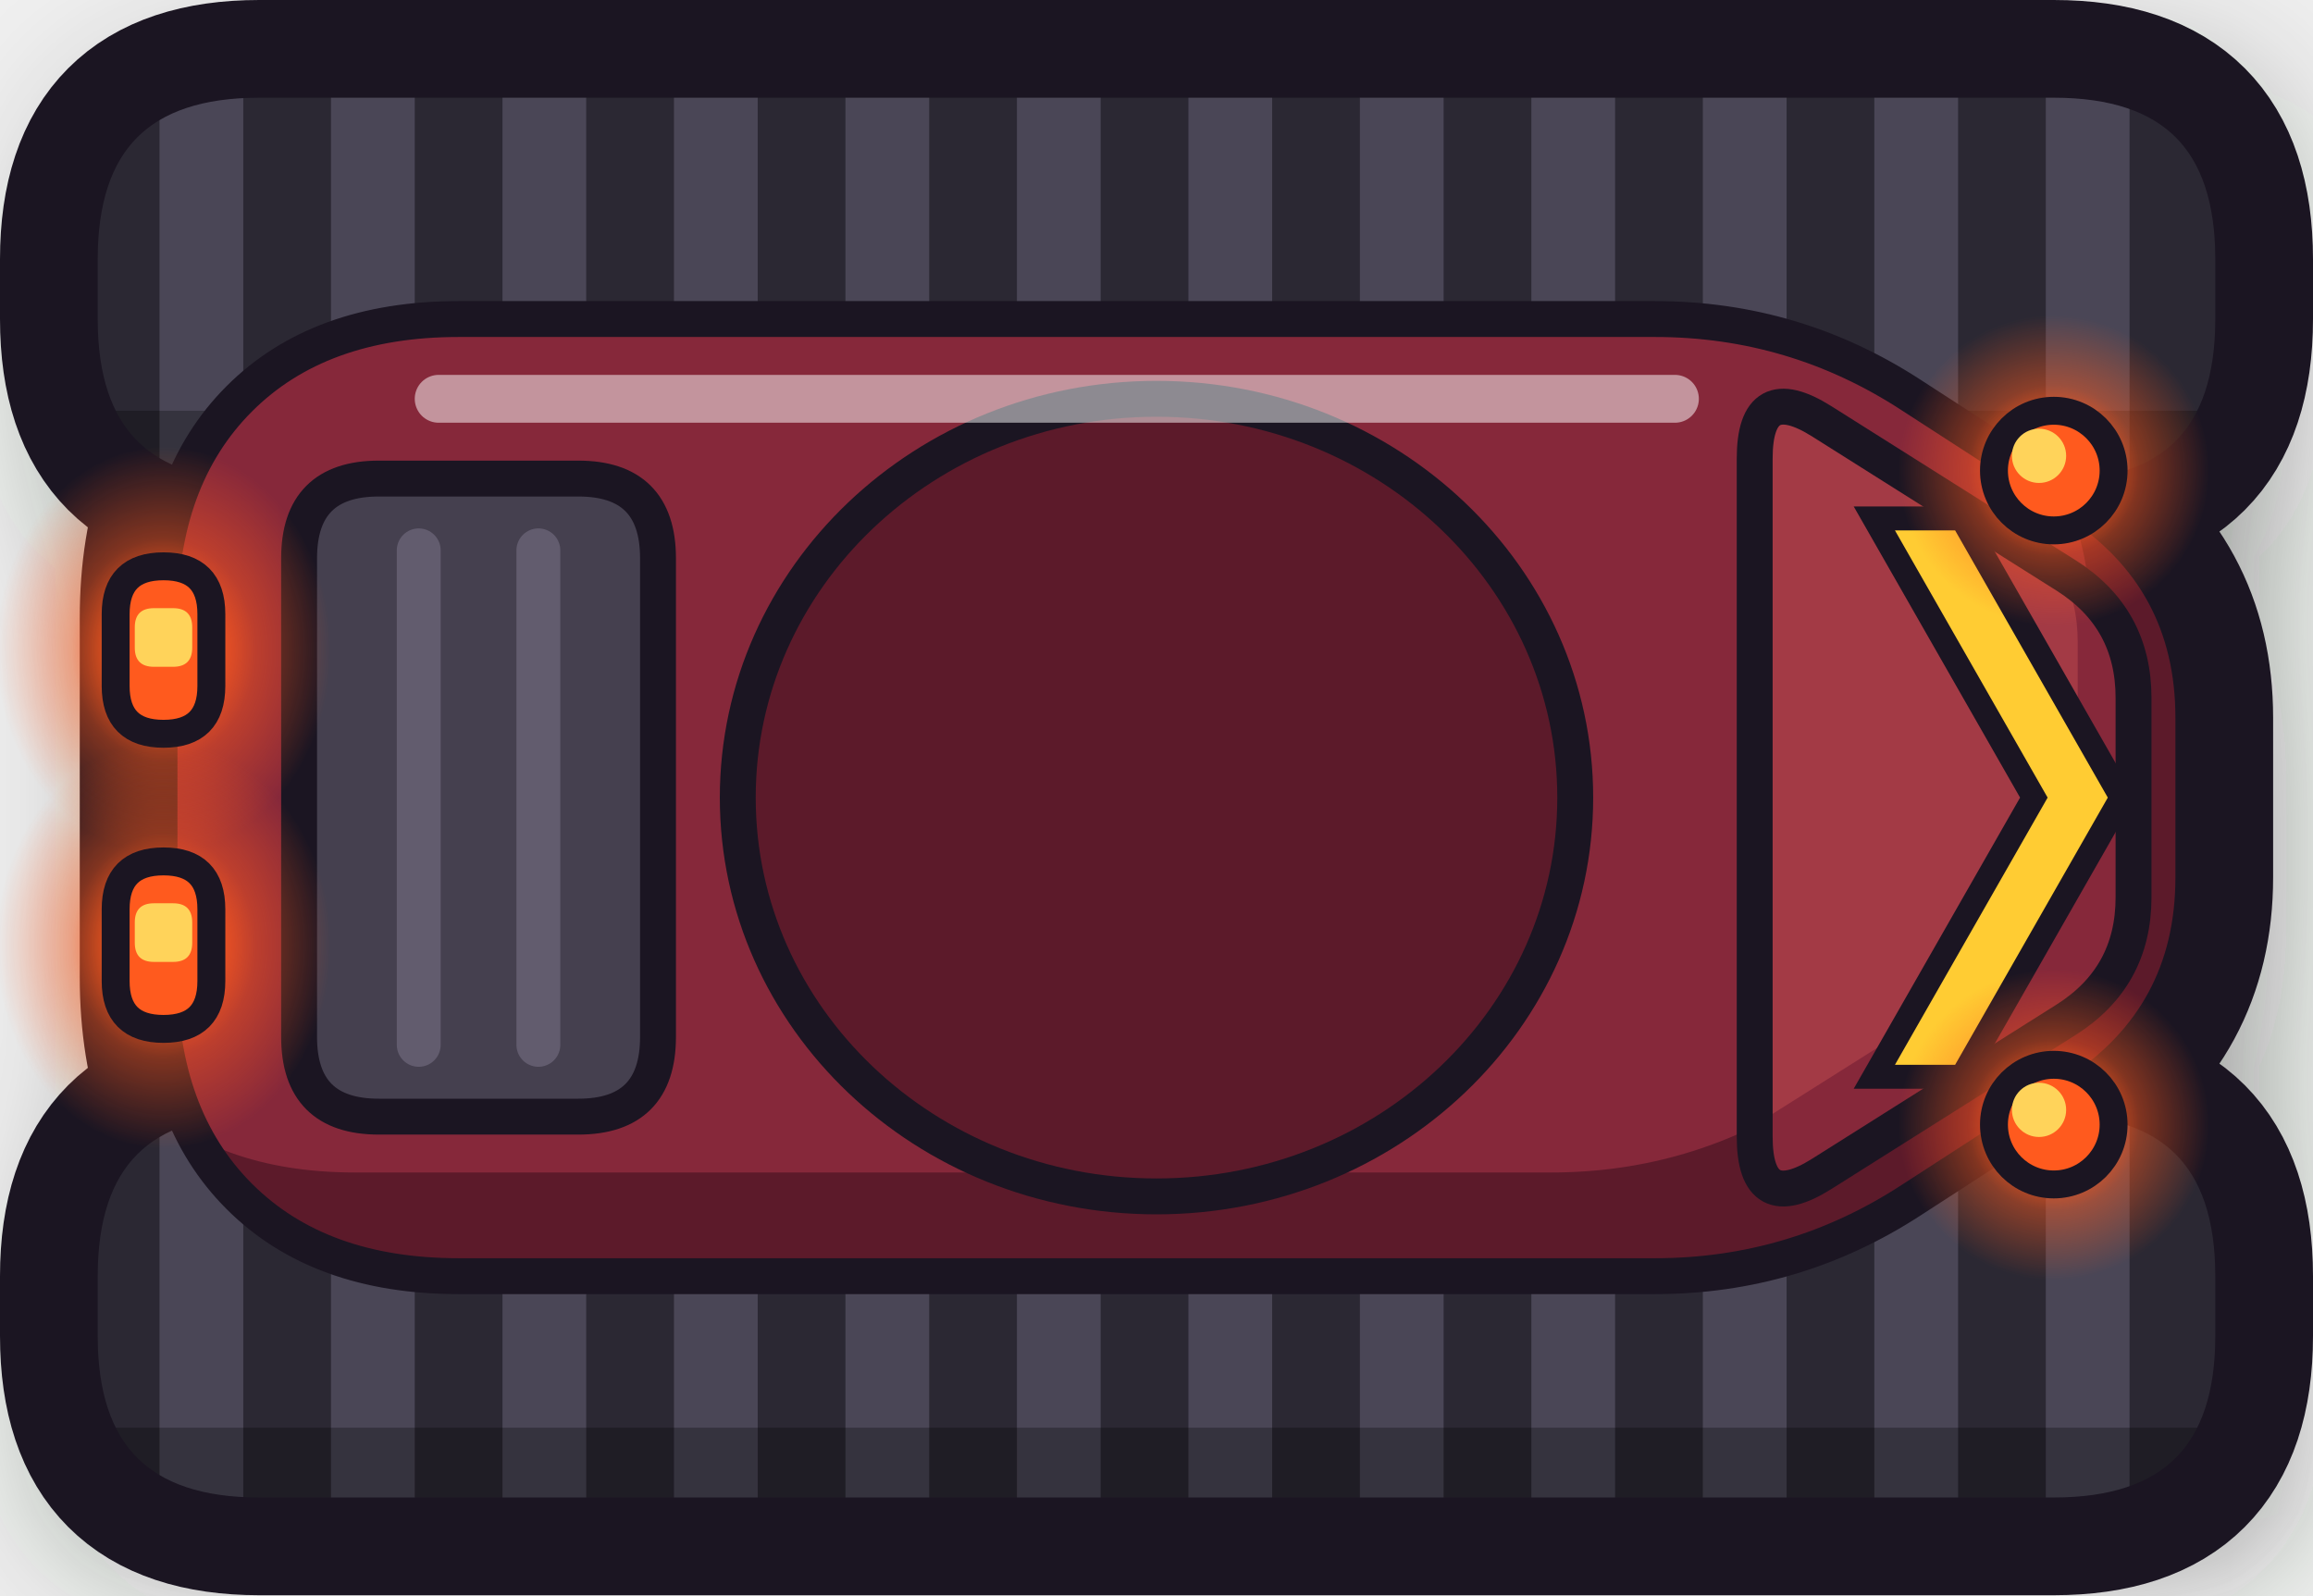
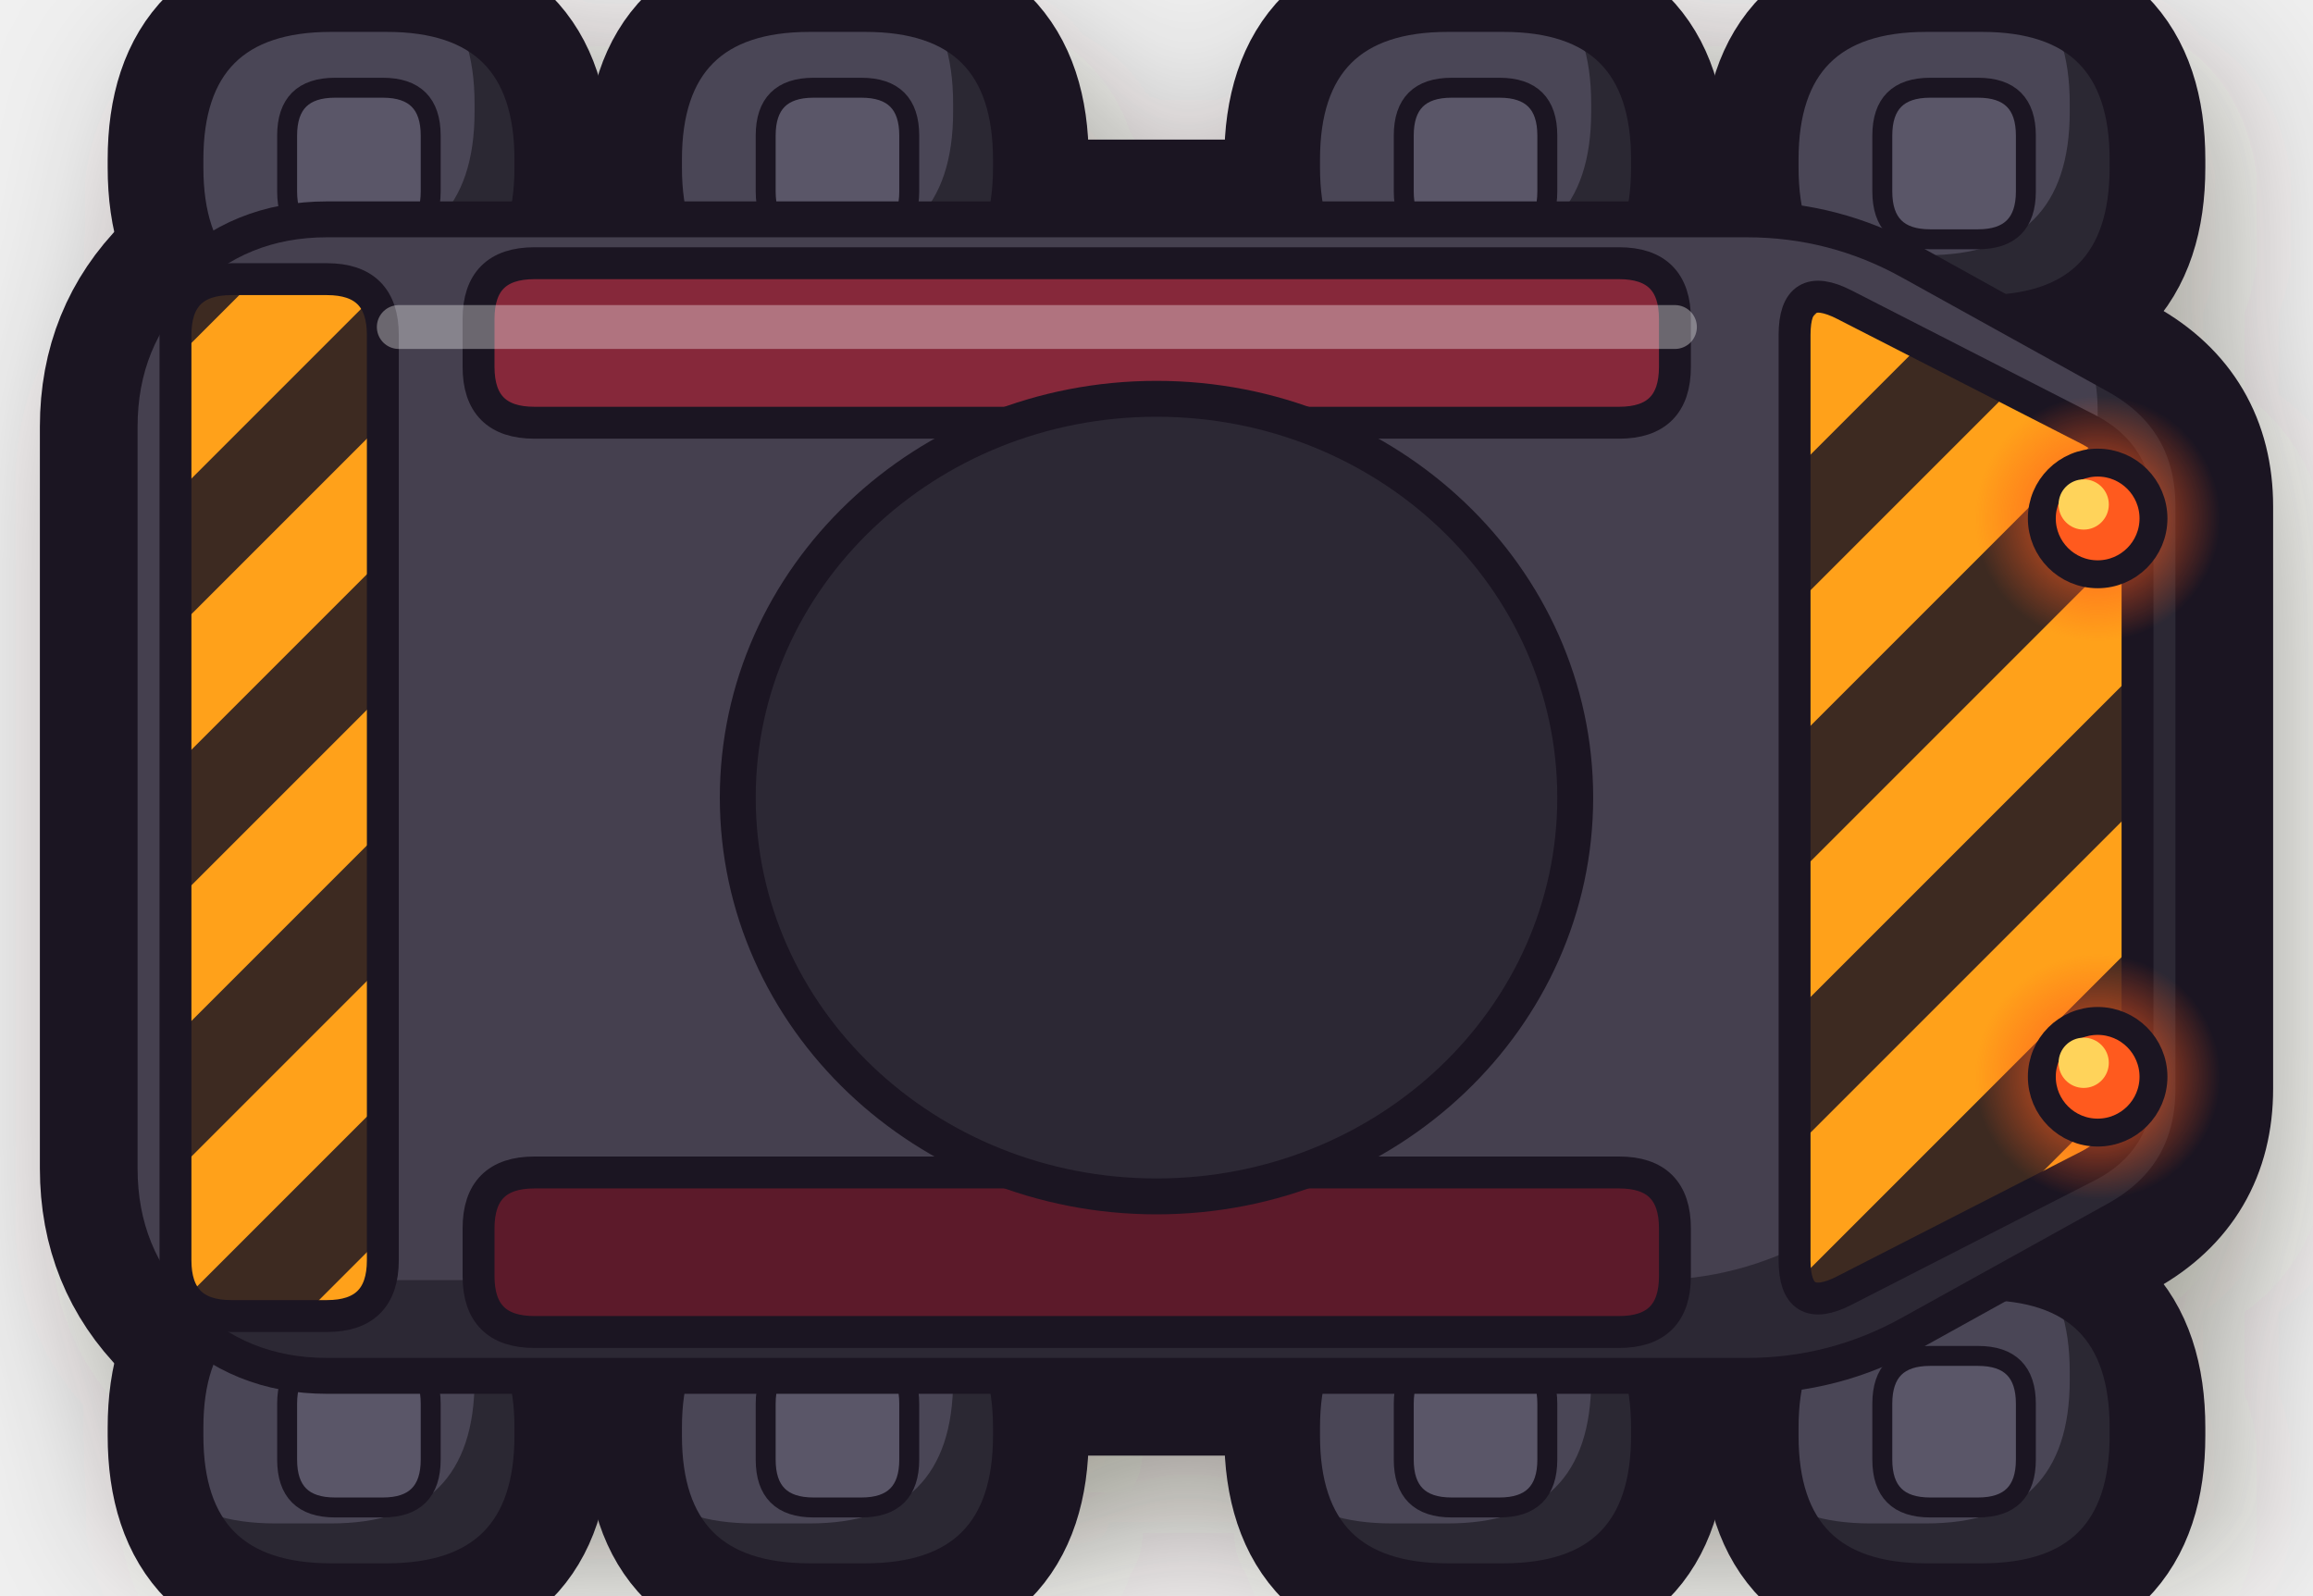
<svg xmlns="http://www.w3.org/2000/svg" width="58" height="40" viewBox="0 0 58 40">
  <defs>
    <radialGradient id="gE" cx="0.5" cy="0.5" r="0.5" fx="0.5" fy="0.5" gradientUnits="objectBoundingBox">
      <stop offset="0" stop-color="#ffd35a" stop-opacity="1" />
      <stop offset="0.28" stop-color="#ff5a1e" stop-opacity="0.95" />
      <stop offset="0.55" stop-color="#ff5a1e" stop-opacity="0.45" />
      <stop offset="1" stop-color="#ff5a1e" stop-opacity="0" />
    </radialGradient>
  </defs>
  <filter id="ah0" x="-30%" y="-30%" width="160%" height="160%">
    <feGaussianBlur stdDeviation="2.2" />
  </filter>
  <g filter="url(#ah0)" opacity="0.4" transform="translate(0.8,1.4)">
-     <path d="M6.5,2H51.5Q56,2 56,6.5V8Q56,12.5 51.5,12.5H6.5Q2,12.5 2,8V6.5Q2,2 6.5,2Z" fill="#0c1a08" stroke="#0c1a08" stroke-width="3" stroke-linejoin="round" />
-     <path d="M6.5,27.5H51.5Q56,27.5 56,32V33.5Q56,38 51.5,38H6.5Q2,38 2,33.5V32Q2,27.5 6.5,27.5Z" fill="#0c1a08" stroke="#0c1a08" stroke-width="3" stroke-linejoin="round" />
-     <path d="M6,10Q8,8 11.5,8L41.5,8Q45,8 47.93,9.91L52.07,12.59Q55,14.5 55,18L55,22Q55,25.5 52.07,27.41L47.93,30.09Q45,32 41.5,32L11.5,32Q8,32 6,30L6,30Q4,28 4,24.5L4,15.5Q4,12 6,10Z" fill="#0c1a08" stroke="#0c1a08" stroke-width="3" stroke-linejoin="round" />
+     <path d="M8.3,0.4H9.7Q13.3,0.4 13.3,4V4.2Q13.3,7.8 9.7,7.8H8.3Q4.7,7.8 4.7,4.2V4Q4.7,0.4 8.3,0.4Z" fill="#1a1206" stroke="#1a1206" stroke-width="3" stroke-linejoin="round" />
+     <path d="M8.3,32.2H9.7Q13.3,32.2 13.3,35.8V36Q13.3,39.6 9.7,39.6H8.3Q4.7,39.6 4.7,36V35.8Q4.7,32.2 8.3,32.2Z" fill="#1a1206" stroke="#1a1206" stroke-width="3" stroke-linejoin="round" />
+     <path d="M20.3,0.4H21.7Q25.3,0.4 25.3,4V4.2Q25.3,7.8 21.7,7.8H20.3Q16.7,7.8 16.7,4.2V4Q16.7,0.4 20.3,0.4Z" fill="#1a1206" stroke="#1a1206" stroke-width="3" stroke-linejoin="round" />
+     <path d="M20.3,32.2H21.7Q25.3,32.2 25.3,35.8V36Q25.3,39.6 21.7,39.6H20.3Q16.7,39.6 16.7,36V35.8Q16.7,32.2 20.3,32.2Z" fill="#1a1206" stroke="#1a1206" stroke-width="3" stroke-linejoin="round" />
+     <path d="M36.3,0.4H37.7Q41.3,0.4 41.3,4V4.2Q41.3,7.8 37.7,7.8H36.3Q32.7,7.8 32.7,4.2V4Q32.7,0.4 36.3,0.4Z" fill="#1a1206" stroke="#1a1206" stroke-width="3" stroke-linejoin="round" />
+     <path d="M36.3,32.2H37.7Q41.3,32.2 41.3,35.8V36Q41.3,39.6 37.7,39.6H36.3Q32.7,39.6 32.7,36V35.8Q32.7,32.2 36.3,32.2Z" fill="#1a1206" stroke="#1a1206" stroke-width="3" stroke-linejoin="round" />
+     <path d="M48.3,0.4H49.7Q53.3,0.4 53.3,4V4.2Q53.3,7.8 49.7,7.8H48.3Q44.7,7.8 44.7,4.2V4Q44.7,0.4 48.3,0.4Z" fill="#1a1206" stroke="#1a1206" stroke-width="3" stroke-linejoin="round" />
+     <path d="M48.3,32.2H49.7Q53.3,32.2 53.3,35.8V36Q53.3,39.6 49.7,39.6H48.3Q44.7,39.6 44.7,36V35.8Q44.7,32.2 48.3,32.2Z" fill="#1a1206" stroke="#1a1206" stroke-width="3" stroke-linejoin="round" />
+     <path d="M4.5,7Q6,5.5 8.2,5.5L43.8,5.5Q46,5.5 47.92,6.57L53.08,9.43Q55,10.5 55,12.7L55,27.3Q55,29.5 53.08,30.57L47.92,33.43Q46,34.5 43.8,34.5L8.2,34.5Q6,34.5 4.5,33L4.5,33Q3,31.5 3,29.3L3,10.7Q3,8.5 4.5,7Z" fill="#1a1206" stroke="#1a1206" stroke-width="3" stroke-linejoin="round" />
  </g>
-   <path d="M6.5,2H51.5Q56,2 56,6.5V8Q56,12.5 51.5,12.5H6.5Q2,12.5 2,8V6.5Q2,2 6.5,2Z" fill="#1b1522" stroke="#1b1522" stroke-width="4" stroke-linejoin="round" />
-   <path d="M6.5,27.5H51.5Q56,27.5 56,32V33.5Q56,38 51.5,38H6.5Q2,38 2,33.5V32Q2,27.5 6.5,27.5Z" fill="#1b1522" stroke="#1b1522" stroke-width="4" stroke-linejoin="round" />
-   <path d="M6,10Q8,8 11.5,8L41.5,8Q45,8 47.93,9.91L52.07,12.59Q55,14.5 55,18L55,22Q55,25.5 52.07,27.41L47.93,30.09Q45,32 41.5,32L11.5,32Q8,32 6,30L6,30Q4,28 4,24.5L4,15.5Q4,12 6,10Z" fill="#1b1522" stroke="#1b1522" stroke-width="4" stroke-linejoin="round" />
-   <path d="M6.5,2H51.5Q56,2 56,6.5V8Q56,12.5 51.5,12.5H6.5Q2,12.5 2,8V6.5Q2,2 6.5,2Z" fill="#2b2833" />
+   <path d="M8.3,0.4H9.7Q13.3,0.4 13.3,4V4.2Q13.3,7.8 9.7,7.8H8.3Q4.7,7.8 4.7,4.2V4Q4.7,0.4 8.3,0.4Z" fill="#1b1522" stroke="#1b1522" stroke-width="4" stroke-linejoin="round" />
+   <path d="M8.3,32.2H9.7Q13.3,32.2 13.3,35.8V36Q13.3,39.6 9.7,39.6H8.3Q4.7,39.6 4.7,36V35.8Q4.7,32.2 8.3,32.2Z" fill="#1b1522" stroke="#1b1522" stroke-width="4" stroke-linejoin="round" />
+   <path d="M20.3,0.4H21.7Q25.3,0.4 25.3,4V4.2Q25.3,7.8 21.7,7.8H20.3Q16.7,7.8 16.7,4.2V4Q16.7,0.4 20.3,0.4Z" fill="#1b1522" stroke="#1b1522" stroke-width="4" stroke-linejoin="round" />
+   <path d="M20.3,32.2H21.7Q25.3,32.2 25.3,35.8V36Q25.3,39.6 21.7,39.6H20.3Q16.7,39.6 16.7,36V35.8Q16.7,32.2 20.3,32.2Z" fill="#1b1522" stroke="#1b1522" stroke-width="4" stroke-linejoin="round" />
+   <path d="M36.3,0.4H37.7Q41.3,0.4 41.3,4V4.2Q41.3,7.8 37.7,7.8H36.3Q32.7,7.8 32.7,4.2V4Q32.7,0.4 36.3,0.4Z" fill="#1b1522" stroke="#1b1522" stroke-width="4" stroke-linejoin="round" />
+   <path d="M36.3,32.2H37.7Q41.3,32.2 41.3,35.8V36Q41.3,39.6 37.7,39.6H36.3Q32.7,39.6 32.7,36V35.8Q32.7,32.2 36.3,32.2Z" fill="#1b1522" stroke="#1b1522" stroke-width="4" stroke-linejoin="round" />
+   <path d="M48.3,0.4H49.7Q53.3,0.4 53.3,4V4.2Q53.3,7.8 49.7,7.8H48.3Q44.7,7.8 44.7,4.2V4Q44.7,0.4 48.3,0.4Z" fill="#1b1522" stroke="#1b1522" stroke-width="4" stroke-linejoin="round" />
+   <path d="M48.3,32.2H49.7Q53.3,32.2 53.3,35.8V36Q53.3,39.6 49.7,39.6H48.3Q44.7,39.6 44.7,36V35.8Q44.7,32.2 48.3,32.2Z" fill="#1b1522" stroke="#1b1522" stroke-width="4" stroke-linejoin="round" />
+   <path d="M4.5,7Q6,5.5 8.2,5.5L43.8,5.5Q46,5.5 47.92,6.57L53.08,9.43Q55,10.5 55,12.7L55,27.3Q55,29.5 53.08,30.57L47.92,33.43Q46,34.5 43.8,34.5L8.2,34.5Q6,34.5 4.5,33L4.5,33Q3,31.5 3,29.3L3,10.7Q3,8.5 4.5,7Z" fill="#1b1522" stroke="#1b1522" stroke-width="4" stroke-linejoin="round" />
  <clipPath id="ah1">
-     <path d="M6.5,2H51.5Q56,2 56,6.5V8Q56,12.5 51.5,12.5H6.5Q2,12.5 2,8V6.5Q2,2 6.5,2Z" />
+     <path d="M8.3,0.4H9.7Q13.3,0.4 13.3,4V4.2Q13.3,7.8 9.7,7.8H8.3Q4.7,7.8 4.7,4.2V4Q4.7,0.4 8.3,0.4Z" />
  </clipPath>
  <g clip-path="url(#ah1)">
-     <path d="M4.6,1H5.5Q6.1,1 6.1,1.6V12.9Q6.1,13.5 5.5,13.5H4.6Q4,13.5 4,12.9V1.6Q4,1 4.6,1Z" fill="#4a4656" />
-     <path d="M8.9,1H9.8Q10.4,1 10.4,1.6V12.9Q10.4,13.5 9.8,13.5H8.9Q8.3,13.5 8.3,12.9V1.6Q8.3,1 8.9,1Z" fill="#4a4656" />
-     <path d="M13.2,1H14.1Q14.7,1 14.7,1.6V12.9Q14.7,13.5 14.1,13.5H13.2Q12.6,13.5 12.6,12.9V1.6Q12.6,1 13.2,1Z" fill="#4a4656" />
-     <path d="M17.5,1H18.4Q19,1 19,1.6V12.9Q19,13.5 18.4,13.5H17.5Q16.9,13.5 16.9,12.9V1.6Q16.9,1 17.5,1Z" fill="#4a4656" />
-     <path d="M21.8,1H22.7Q23.3,1 23.3,1.6V12.9Q23.3,13.5 22.7,13.5H21.8Q21.2,13.5 21.2,12.9V1.6Q21.2,1 21.8,1Z" fill="#4a4656" />
-     <path d="M26.1,1H27Q27.6,1 27.6,1.6V12.9Q27.6,13.5 27,13.5H26.1Q25.5,13.5 25.5,12.9V1.6Q25.5,1 26.1,1Z" fill="#4a4656" />
-     <path d="M30.4,1H31.3Q31.9,1 31.9,1.6V12.9Q31.9,13.5 31.3,13.5H30.4Q29.8,13.5 29.8,12.9V1.6Q29.8,1 30.4,1Z" fill="#4a4656" />
-     <path d="M34.7,1H35.6Q36.2,1 36.2,1.6V12.9Q36.2,13.5 35.6,13.5H34.7Q34.1,13.5 34.1,12.9V1.6Q34.1,1 34.7,1Z" fill="#4a4656" />
-     <path d="M39,1H39.9Q40.5,1 40.5,1.6V12.9Q40.5,13.5 39.9,13.5H39Q38.4,13.5 38.4,12.9V1.6Q38.4,1 39,1Z" fill="#4a4656" />
-     <path d="M43.3,1H44.2Q44.8,1 44.8,1.6V12.9Q44.8,13.5 44.2,13.5H43.3Q42.7,13.5 42.7,12.9V1.6Q42.7,1 43.3,1Z" fill="#4a4656" />
-     <path d="M47.6,1H48.5Q49.1,1 49.1,1.6V12.9Q49.1,13.5 48.5,13.5H47.6Q47,13.5 47,12.9V1.6Q47,1 47.6,1Z" fill="#4a4656" />
-     <path d="M51.9,1H52.8Q53.4,1 53.4,1.6V12.9Q53.4,13.5 52.8,13.5H51.9Q51.3,13.5 51.3,12.9V1.6Q51.3,1 51.9,1Z" fill="#4a4656" />
-     <path d="M0,10.3H58V13.3H0Z" fill="#000" opacity="0.28" />
+     <path d="M8.3,0.4H9.7Q13.3,0.4 13.3,4V4.2Q13.3,7.8 9.7,7.8H8.3Q4.7,7.8 4.7,4.2V4Q4.7,0.4 8.3,0.4Z" fill="#2b2833" />
+     <path d="M8.3,0.4H9.7Q13.3,0.4 13.3,4V4.2Q13.3,7.8 9.7,7.8H8.3Q4.7,7.8 4.7,4.2V4Q4.7,0.4 8.3,0.4Z" fill="#4a4656" transform="translate(-1.4,-1.4)" />
  </g>
-   <path d="M6.5,2H51.5Q56,2 56,6.5V8Q56,12.5 51.5,12.5H6.5Q2,12.5 2,8V6.5Q2,2 6.5,2Z" fill="none" stroke="#1b1522" stroke-width="0.9" stroke-linecap="round" stroke-linejoin="round" />
-   <path d="M6.5,27.5H51.5Q56,27.5 56,32V33.5Q56,38 51.5,38H6.5Q2,38 2,33.5V32Q2,27.5 6.5,27.5Z" fill="#2b2833" />
+   <path d="M8.3,0.4H9.7Q13.3,0.4 13.3,4V4.2Q13.3,7.8 9.7,7.8H8.3Q4.7,7.8 4.7,4.2V4Q4.7,0.4 8.3,0.4Z" fill="none" stroke="#1b1522" stroke-width="0.8" stroke-linecap="round" stroke-linejoin="round" />
  <clipPath id="ah2">
-     <path d="M6.5,27.5H51.5Q56,27.5 56,32V33.5Q56,38 51.5,38H6.5Q2,38 2,33.5V32Q2,27.5 6.5,27.5Z" />
+     <path d="M8.3,32.2H9.7Q13.3,32.2 13.3,35.8V36Q13.3,39.6 9.7,39.6H8.3Q4.7,39.6 4.7,36V35.8Q4.7,32.2 8.3,32.2Z" />
  </clipPath>
  <g clip-path="url(#ah2)">
-     <path d="M4.6,26.5H5.5Q6.1,26.5 6.1,27.1V38.4Q6.1,39 5.5,39H4.6Q4,39 4,38.4V27.1Q4,26.5 4.6,26.5Z" fill="#4a4656" />
-     <path d="M8.9,26.5H9.8Q10.4,26.5 10.4,27.1V38.4Q10.4,39 9.8,39H8.9Q8.3,39 8.3,38.4V27.1Q8.3,26.5 8.9,26.5Z" fill="#4a4656" />
-     <path d="M13.2,26.5H14.1Q14.7,26.5 14.7,27.1V38.4Q14.7,39 14.1,39H13.2Q12.6,39 12.6,38.4V27.1Q12.6,26.5 13.2,26.5Z" fill="#4a4656" />
-     <path d="M17.5,26.5H18.4Q19,26.5 19,27.1V38.4Q19,39 18.4,39H17.5Q16.9,39 16.9,38.4V27.1Q16.9,26.5 17.5,26.5Z" fill="#4a4656" />
-     <path d="M21.8,26.5H22.7Q23.3,26.5 23.3,27.1V38.4Q23.3,39 22.7,39H21.8Q21.2,39 21.2,38.4V27.1Q21.2,26.5 21.8,26.5Z" fill="#4a4656" />
-     <path d="M26.1,26.5H27Q27.6,26.5 27.6,27.1V38.4Q27.6,39 27,39H26.1Q25.5,39 25.5,38.4V27.1Q25.5,26.5 26.1,26.5Z" fill="#4a4656" />
-     <path d="M30.4,26.5H31.3Q31.9,26.5 31.9,27.1V38.4Q31.9,39 31.3,39H30.4Q29.8,39 29.8,38.4V27.1Q29.8,26.5 30.4,26.5Z" fill="#4a4656" />
-     <path d="M34.7,26.5H35.6Q36.2,26.5 36.2,27.1V38.4Q36.2,39 35.6,39H34.7Q34.1,39 34.1,38.4V27.1Q34.1,26.5 34.7,26.5Z" fill="#4a4656" />
-     <path d="M39,26.5H39.9Q40.5,26.5 40.5,27.1V38.4Q40.5,39 39.9,39H39Q38.4,39 38.4,38.4V27.1Q38.4,26.5 39,26.5Z" fill="#4a4656" />
-     <path d="M43.3,26.5H44.2Q44.8,26.5 44.8,27.1V38.4Q44.8,39 44.2,39H43.3Q42.7,39 42.7,38.4V27.1Q42.7,26.5 43.3,26.5Z" fill="#4a4656" />
-     <path d="M47.6,26.5H48.5Q49.1,26.5 49.1,27.1V38.4Q49.1,39 48.5,39H47.6Q47,39 47,38.4V27.1Q47,26.5 47.6,26.5Z" fill="#4a4656" />
-     <path d="M51.9,26.5H52.8Q53.4,26.5 53.4,27.1V38.4Q53.4,39 52.8,39H51.9Q51.3,39 51.3,38.4V27.1Q51.3,26.5 51.9,26.5Z" fill="#4a4656" />
-     <path d="M0,35.8H58V38.8H0Z" fill="#000" opacity="0.28" />
+     <path d="M8.3,32.2H9.7Q13.3,32.2 13.3,35.8V36Q13.3,39.6 9.7,39.6H8.3Q4.7,39.6 4.7,36V35.8Q4.7,32.2 8.3,32.2Z" fill="#2b2833" />
+     <path d="M8.3,32.2H9.7Q13.3,32.2 13.3,35.8V36Q13.3,39.6 9.7,39.6H8.3Q4.7,39.6 4.7,36V35.8Q4.7,32.2 8.3,32.2Z" fill="#4a4656" transform="translate(-1.4,-1.4)" />
  </g>
-   <path d="M6.5,27.5H51.5Q56,27.5 56,32V33.5Q56,38 51.5,38H6.5Q2,38 2,33.5V32Q2,27.5 6.5,27.5Z" fill="none" stroke="#1b1522" stroke-width="0.9" stroke-linecap="round" stroke-linejoin="round" />
+   <path d="M8.3,32.2H9.7Q13.3,32.2 13.3,35.8V36Q13.3,39.6 9.7,39.6H8.3Q4.7,39.6 4.7,36V35.8Q4.7,32.2 8.3,32.2Z" fill="none" stroke="#1b1522" stroke-width="0.8" stroke-linecap="round" stroke-linejoin="round" />
  <clipPath id="ah3">
-     <path d="M6,10Q8,8 11.5,8L41.5,8Q45,8 47.93,9.91L52.07,12.59Q55,14.5 55,18L55,22Q55,25.5 52.07,27.41L47.93,30.09Q45,32 41.5,32L11.5,32Q8,32 6,30L6,30Q4,28 4,24.5L4,15.5Q4,12 6,10Z" />
+     <path d="M20.3,0.4H21.7Q25.3,0.4 25.3,4V4.2Q25.3,7.8 21.7,7.8H20.3Q16.7,7.8 16.7,4.2V4Q16.7,0.4 20.3,0.4Z" />
  </clipPath>
  <g clip-path="url(#ah3)">
-     <path d="M6,10Q8,8 11.5,8L41.5,8Q45,8 47.93,9.91L52.07,12.59Q55,14.5 55,18L55,22Q55,25.5 52.07,27.41L47.93,30.09Q45,32 41.5,32L11.5,32Q8,32 6,30L6,30Q4,28 4,24.5L4,15.5Q4,12 6,10Z" fill="#5c1a2a" />
-     <path d="M6,10Q8,8 11.5,8L41.5,8Q45,8 47.93,9.91L52.07,12.59Q55,14.5 55,18L55,22Q55,25.5 52.07,27.41L47.93,30.09Q45,32 41.5,32L11.5,32Q8,32 6,30L6,30Q4,28 4,24.5L4,15.5Q4,12 6,10Z" fill="#86283a" transform="translate(-2.6,-2.6)" />
+     <path d="M20.3,0.4H21.7Q25.3,0.4 25.3,4V4.2Q25.3,7.8 21.7,7.8H20.3Q16.7,7.8 16.7,4.2V4Q16.7,0.4 20.3,0.4Z" fill="#2b2833" />
+     <path d="M20.3,0.4H21.7Q25.3,0.4 25.3,4V4.2Q25.3,7.8 21.7,7.8H20.3Q16.7,7.8 16.7,4.2V4Q16.7,0.4 20.3,0.4Z" fill="#4a4656" transform="translate(-1.4,-1.4)" />
  </g>
-   <path d="M6,10Q8,8 11.5,8L41.5,8Q45,8 47.93,9.91L52.07,12.59Q55,14.5 55,18L55,22Q55,25.5 52.07,27.41L47.93,30.09Q45,32 41.5,32L11.5,32Q8,32 6,30L6,30Q4,28 4,24.5L4,15.5Q4,12 6,10Z" fill="none" stroke="#1b1522" stroke-width="0.9" stroke-linecap="round" stroke-linejoin="round" />
+   <path d="M20.3,0.4H21.7Q25.3,0.4 25.3,4V4.2Q25.3,7.8 21.7,7.8H20.3Q16.7,7.8 16.7,4.2V4Q16.7,0.4 20.3,0.4Z" fill="none" stroke="#1b1522" stroke-width="0.8" stroke-linecap="round" stroke-linejoin="round" />
  <clipPath id="ah4">
-     <path d="M44,11.5Q44,9.5 45.69,10.57L51.81,14.43Q53.5,15.5 53.5,17.5L53.5,22.5Q53.5,24.5 51.81,25.57L45.69,29.43Q44,30.5 44,28.5Z" />
+     <path d="M20.3,32.2H21.7Q25.3,32.2 25.3,35.8V36Q25.3,39.6 21.7,39.6H20.3Q16.7,39.6 16.7,36V35.8Q16.7,32.2 20.3,32.2Z" />
  </clipPath>
  <g clip-path="url(#ah4)">
-     <path d="M44,11.5Q44,9.5 45.69,10.57L51.81,14.43Q53.5,15.5 53.5,17.5L53.5,22.5Q53.5,24.5 51.81,25.57L45.69,29.43Q44,30.5 44,28.5Z" fill="#86283a" />
-     <path d="M44,11.5Q44,9.5 45.69,10.57L51.81,14.43Q53.5,15.5 53.5,17.5L53.5,22.5Q53.5,24.5 51.81,25.57L45.69,29.43Q44,30.5 44,28.5Z" fill="#a33a45" transform="translate(-1.4,-1.4)" />
+     <path d="M20.3,32.2H21.7Q25.3,32.2 25.3,35.8V36Q25.3,39.6 21.7,39.6H20.3Q16.7,39.6 16.7,36V35.8Q16.7,32.2 20.3,32.2Z" fill="#2b2833" />
+     <path d="M20.3,32.2H21.7Q25.3,32.2 25.3,35.8V36Q25.3,39.6 21.7,39.6H20.3Q16.7,39.6 16.7,36V35.8Q16.7,32.2 20.3,32.2Z" fill="#4a4656" transform="translate(-1.4,-1.4)" />
  </g>
-   <path d="M44,11.5Q44,9.5 45.69,10.57L51.81,14.43Q53.5,15.5 53.5,17.5L53.5,22.5Q53.5,24.5 51.81,25.57L45.69,29.43Q44,30.5 44,28.5Z" fill="none" stroke="#1b1522" stroke-width="0.9" stroke-linecap="round" stroke-linejoin="round" />
-   <path d="M9.5,12H14.5Q16.5,12 16.5,14V26Q16.5,28 14.5,28H9.5Q7.5,28 7.5,26V14Q7.5,12 9.5,12Z" fill="#45404f" stroke="#1b1522" stroke-width="0.9" />
-   <path d="M10.5,13.8V26.2" fill="none" stroke="#625c6e" stroke-width="1.1" stroke-linecap="round" stroke-linejoin="round" />
-   <path d="M13.5,13.8V26.2" fill="none" stroke="#625c6e" stroke-width="1.1" stroke-linecap="round" stroke-linejoin="round" />
-   <ellipse cx="4.1" cy="16.3" rx="4.2" ry="5.1" fill="url(#gE)" />
-   <path d="M4.1,14.2H4.1Q5.3,14.2 5.3,15.4V17.2Q5.3,18.4 4.1,18.4H4.1Q2.9,18.4 2.9,17.2V15.4Q2.9,14.2 4.1,14.2Z" fill="#ff5a1e" stroke="#1b1522" stroke-width="0.7" />
-   <path d="M3.86,15.25H4.34Q4.82,15.25 4.82,15.73V16.24Q4.82,16.72 4.34,16.72H3.86Q3.38,16.72 3.38,16.24V15.73Q3.38,15.25 3.86,15.25Z" fill="#ffd35a" />
-   <ellipse cx="4.1" cy="23.7" rx="4.2" ry="5.1" fill="url(#gE)" />
-   <path d="M4.1,21.6H4.1Q5.3,21.6 5.3,22.8V24.6Q5.3,25.8 4.1,25.8H4.1Q2.9,25.8 2.9,24.6V22.8Q2.9,21.6 4.1,21.6Z" fill="#ff5a1e" stroke="#1b1522" stroke-width="0.7" />
-   <path d="M3.86,22.65H4.34Q4.82,22.65 4.82,23.13V23.64Q4.82,24.12 4.34,24.12H3.86Q3.38,24.12 3.38,23.64V23.13Q3.38,22.65 3.86,22.65Z" fill="#ffd35a" />
-   <path d="M47,13 L51,20 L47,27 L49.2,27 L53.2,20 L49.2,13Z" fill="#ffcc33" stroke="#1b1522" stroke-width="0.6" />
-   <circle cx="51.5" cy="11.8" r="3.9" fill="url(#gE)" />
-   <circle cx="51.5" cy="11.8" r="1.5" fill="#ff5a1e" stroke="#1b1522" stroke-width="0.7" />
-   <circle cx="51.13" cy="11.43" r="0.68" fill="#ffd35a" />
-   <circle cx="51.5" cy="28.2" r="3.9" fill="url(#gE)" />
-   <circle cx="51.5" cy="28.2" r="1.5" fill="#ff5a1e" stroke="#1b1522" stroke-width="0.7" />
-   <circle cx="51.13" cy="27.83" r="0.68" fill="#ffd35a" />
-   <path d="M18.5,20A10.5,10 0 1 0 39.5,20A10.5,10 0 1 0 18.5,20Z" fill="#5c1a2a" stroke="#1b1522" stroke-width="0.9" />
-   <path d="M11,10 L42,10" fill="none" stroke="#ffffff" stroke-width="1.2" stroke-linecap="round" stroke-linejoin="round" opacity="0.5" />
+   <path d="M20.3,32.2H21.7Q25.3,32.2 25.3,35.8V36Q25.3,39.6 21.7,39.6H20.3Q16.7,39.6 16.7,36V35.8Q16.7,32.2 20.3,32.2Z" fill="none" stroke="#1b1522" stroke-width="0.8" stroke-linecap="round" stroke-linejoin="round" />
+   <clipPath id="ah5">
+     <path d="M36.3,0.4H37.7Q41.3,0.4 41.3,4V4.2Q41.3,7.8 37.7,7.8H36.3Q32.7,7.8 32.7,4.2V4Q32.7,0.4 36.3,0.4Z" />
+   </clipPath>
+   <g clip-path="url(#ah5)">
+     <path d="M36.3,0.4H37.7Q41.3,0.4 41.3,4V4.2Q41.3,7.8 37.7,7.8H36.3Q32.7,7.8 32.7,4.2V4Q32.7,0.4 36.3,0.4Z" fill="#2b2833" />
+     <path d="M36.3,0.4H37.7Q41.3,0.4 41.3,4V4.2Q41.3,7.8 37.7,7.8H36.3Q32.7,7.8 32.7,4.2V4Q32.7,0.4 36.3,0.4Z" fill="#4a4656" transform="translate(-1.4,-1.4)" />
+   </g>
+   <path d="M36.3,0.4H37.7Q41.3,0.4 41.3,4V4.2Q41.3,7.8 37.7,7.8H36.3Q32.7,7.8 32.7,4.2V4Q32.7,0.4 36.3,0.4Z" fill="none" stroke="#1b1522" stroke-width="0.8" stroke-linecap="round" stroke-linejoin="round" />
+   <clipPath id="ah6">
+     <path d="M36.3,32.2H37.7Q41.3,32.2 41.3,35.8V36Q41.3,39.6 37.7,39.6H36.3Q32.7,39.6 32.7,36V35.8Q32.7,32.2 36.3,32.2Z" />
+   </clipPath>
+   <g clip-path="url(#ah6)">
+     <path d="M36.3,32.2H37.7Q41.3,32.2 41.3,35.8V36Q41.3,39.6 37.7,39.6H36.3Q32.7,39.6 32.7,36V35.8Q32.7,32.2 36.3,32.2Z" fill="#2b2833" />
+     <path d="M36.3,32.2H37.7Q41.3,32.2 41.3,35.8V36Q41.3,39.6 37.7,39.6H36.3Q32.7,39.6 32.7,36V35.8Q32.7,32.2 36.3,32.2Z" fill="#4a4656" transform="translate(-1.4,-1.4)" />
+   </g>
+   <path d="M36.3,32.2H37.7Q41.3,32.2 41.3,35.8V36Q41.3,39.6 37.7,39.6H36.3Q32.7,39.6 32.7,36V35.8Q32.7,32.2 36.3,32.2Z" fill="none" stroke="#1b1522" stroke-width="0.8" stroke-linecap="round" stroke-linejoin="round" />
+   <clipPath id="ah7">
+     <path d="M48.3,0.4H49.7Q53.3,0.4 53.3,4V4.2Q53.3,7.8 49.7,7.8H48.3Q44.7,7.8 44.7,4.2V4Q44.7,0.4 48.3,0.4Z" />
+   </clipPath>
+   <g clip-path="url(#ah7)">
+     <path d="M48.3,0.4H49.7Q53.3,0.4 53.3,4V4.2Q53.3,7.8 49.7,7.8H48.3Q44.7,7.8 44.7,4.2V4Q44.7,0.4 48.3,0.4Z" fill="#2b2833" />
+     <path d="M48.3,0.4H49.7Q53.3,0.4 53.3,4V4.2Q53.3,7.8 49.7,7.8H48.3Q44.7,7.8 44.7,4.2V4Q44.7,0.4 48.3,0.4Z" fill="#4a4656" transform="translate(-1.4,-1.4)" />
+   </g>
+   <path d="M48.3,0.4H49.7Q53.3,0.4 53.3,4V4.2Q53.3,7.8 49.7,7.8H48.3Q44.7,7.8 44.7,4.2V4Q44.7,0.4 48.3,0.4Z" fill="none" stroke="#1b1522" stroke-width="0.8" stroke-linecap="round" stroke-linejoin="round" />
+   <clipPath id="ah8">
+     <path d="M48.3,32.2H49.7Q53.3,32.2 53.3,35.8V36Q53.3,39.6 49.7,39.6H48.3Q44.7,39.6 44.7,36V35.8Q44.7,32.2 48.3,32.2Z" />
+   </clipPath>
+   <g clip-path="url(#ah8)">
+     <path d="M48.3,32.2H49.7Q53.3,32.2 53.3,35.8V36Q53.3,39.6 49.7,39.6H48.3Q44.7,39.6 44.7,36V35.8Q44.7,32.2 48.3,32.2Z" fill="#2b2833" />
+     <path d="M48.3,32.2H49.7Q53.3,32.2 53.3,35.8V36Q53.3,39.6 49.7,39.6H48.3Q44.7,39.6 44.7,36V35.8Q44.7,32.2 48.3,32.2Z" fill="#4a4656" transform="translate(-1.4,-1.4)" />
+   </g>
+   <path d="M48.3,32.2H49.7Q53.3,32.2 53.3,35.8V36Q53.3,39.6 49.7,39.6H48.3Q44.7,39.6 44.7,36V35.8Q44.7,32.2 48.3,32.2Z" fill="none" stroke="#1b1522" stroke-width="0.8" stroke-linecap="round" stroke-linejoin="round" />
+   <path d="M8.4,2.2H9.6Q10.8,2.2 10.8,3.4V4.8Q10.8,6 9.6,6H8.4Q7.2,6 7.2,4.8V3.4Q7.2,2.2 8.4,2.2Z" fill="#5a5668" stroke="#1b1522" stroke-width="0.5" />
+   <path d="M8.4,34H9.6Q10.8,34 10.8,35.2V36.6Q10.8,37.8 9.6,37.8H8.4Q7.2,37.8 7.2,36.6V35.2Q7.2,34 8.4,34Z" fill="#5a5668" stroke="#1b1522" stroke-width="0.5" />
+   <path d="M20.4,2.2H21.6Q22.8,2.2 22.8,3.4V4.8Q22.8,6 21.6,6H20.4Q19.2,6 19.2,4.8V3.4Q19.2,2.2 20.4,2.2Z" fill="#5a5668" stroke="#1b1522" stroke-width="0.5" />
+   <path d="M20.4,34H21.6Q22.8,34 22.8,35.2V36.6Q22.8,37.8 21.6,37.8H20.4Q19.2,37.8 19.2,36.6V35.2Q19.2,34 20.4,34Z" fill="#5a5668" stroke="#1b1522" stroke-width="0.5" />
+   <path d="M36.4,2.2H37.6Q38.8,2.2 38.8,3.4V4.8Q38.8,6 37.6,6H36.4Q35.2,6 35.2,4.8V3.4Q35.2,2.2 36.4,2.2Z" fill="#5a5668" stroke="#1b1522" stroke-width="0.5" />
+   <path d="M36.4,34H37.6Q38.8,34 38.8,35.2V36.6Q38.8,37.8 37.6,37.8H36.4Q35.2,37.8 35.2,36.6V35.2Q35.2,34 36.4,34Z" fill="#5a5668" stroke="#1b1522" stroke-width="0.5" />
+   <path d="M48.4,2.2H49.6Q50.8,2.2 50.8,3.4V4.8Q50.8,6 49.6,6H48.4Q47.2,6 47.2,4.8V3.4Q47.2,2.2 48.4,2.2Z" fill="#5a5668" stroke="#1b1522" stroke-width="0.5" />
+   <path d="M48.4,34H49.6Q50.8,34 50.8,35.2V36.6Q50.8,37.8 49.6,37.8H48.4Q47.2,37.8 47.2,36.6V35.2Q47.2,34 48.4,34Z" fill="#5a5668" stroke="#1b1522" stroke-width="0.5" />
+   <clipPath id="ah9">
+     <path d="M4.5,7Q6,5.5 8.2,5.5L43.8,5.5Q46,5.5 47.92,6.57L53.08,9.43Q55,10.5 55,12.7L55,27.3Q55,29.5 53.08,30.57L47.92,33.43Q46,34.5 43.8,34.5L8.2,34.5Q6,34.5 4.5,33L4.5,33Q3,31.5 3,29.3L3,10.7Q3,8.5 4.5,7Z" />
+   </clipPath>
+   <g clip-path="url(#ah9)">
+     <path d="M4.5,7Q6,5.5 8.2,5.5L43.8,5.5Q46,5.5 47.92,6.57L53.08,9.43Q55,10.5 55,12.7L55,27.3Q55,29.5 53.08,30.57L47.92,33.43Q46,34.5 43.8,34.5L8.2,34.5Q6,34.5 4.5,33L4.5,33Q3,31.5 3,29.3L3,10.7Q3,8.5 4.5,7Z" fill="#2c2834" />
+     <path d="M4.5,7Q6,5.5 8.2,5.5L43.8,5.5Q46,5.5 47.92,6.57L53.08,9.43Q55,10.5 55,12.7L55,27.3Q55,29.5 53.08,30.57L47.92,33.43Q46,34.5 43.8,34.5L8.2,34.5Q6,34.5 4.5,33L4.5,33Q3,31.5 3,29.3L3,10.7Q3,8.5 4.5,7Z" fill="#45404f" transform="translate(-2.4,-2.4)" />
+   </g>
+   <path d="M4.5,7Q6,5.5 8.2,5.5L43.8,5.5Q46,5.5 47.92,6.57L53.08,9.43Q55,10.5 55,12.7L55,27.3Q55,29.5 53.08,30.57L47.92,33.43Q46,34.5 43.8,34.5L8.2,34.5Q6,34.5 4.5,33L4.5,33Q3,31.5 3,29.3L3,10.7Q3,8.5 4.5,7Z" fill="none" stroke="#1b1522" stroke-width="0.9" stroke-linecap="round" stroke-linejoin="round" />
+   <path d="M13.4,6.6H40.6Q42,6.6 42,8V9.2Q42,10.6 40.6,10.6H13.4Q12,10.6 12,9.2V8Q12,6.6 13.4,6.6Z" fill="#86283a" stroke="#1b1522" stroke-width="0.8" />
+   <path d="M13.4,29.4H40.6Q42,29.4 42,30.8V32Q42,33.4 40.6,33.4H13.4Q12,33.4 12,32V30.8Q12,29.4 13.4,29.4Z" fill="#5c1a2a" stroke="#1b1522" stroke-width="0.8" />
+   <clipPath id="ah10">
+     <path d="M45,8.4Q45,7 46.25,7.64L52.35,10.76Q53.6,11.4 53.6,12.8L53.6,27.2Q53.6,28.6 52.35,29.24L46.25,32.36Q45,33 45,31.6Z" />
+   </clipPath>
+   <g clip-path="url(#ah10)">
+     <path d="M45,8.4Q45,7 46.25,7.64L52.35,10.76Q53.6,11.4 53.6,12.8L53.6,27.2Q53.6,28.6 52.35,29.24L46.25,32.36Q45,33 45,31.6Z" fill="#ffa11a" />
+     <path d="M16,34 L44,6 L47.4,6 L19.4,34ZM22.8,34 L50.8,6 L54.2,6 L26.2,34ZM29.6,34 L57.6,6 L61,6 L33,34ZM36.4,34 L64.4,6 L67.8,6 L39.8,34ZM43.2,34 L71.2,6 L74.6,6 L46.6,34ZM50,34 L78,6 L81.4,6 L53.4,34ZM56.8,34 L84.8,6 L88.2,6 L60.2,34ZM63.6,34 L91.6,6 L95,6 L67,34ZM70.4,34 L98.4,6 L101.8,6 L73.8,34ZM77.2,34 L105.2,6 L108.6,6 L80.6,34Z" fill="#1b1522" opacity="0.85" />
+   </g>
+   <path d="M45,8.4Q45,7 46.25,7.64L52.35,10.76Q53.6,11.4 53.6,12.8L53.6,27.2Q53.6,28.6 52.35,29.24L46.25,32.36Q45,33 45,31.6Z" fill="none" stroke="#1b1522" stroke-width="0.8" stroke-linecap="round" stroke-linejoin="round" />
+   <clipPath id="ah11">
+     <path d="M5.8,7H8.2Q9.6,7 9.6,8.4V31.6Q9.6,33 8.2,33H5.8Q4.4,33 4.4,31.6V8.4Q4.4,7 5.8,7Z" />
+   </clipPath>
+   <g clip-path="url(#ah11)">
+     <path d="M5.8,7H8.2Q9.6,7 9.6,8.4V31.6Q9.6,33 8.2,33H5.8Q4.4,33 4.4,31.6V8.4Q4.4,7 5.8,7Z" fill="#ffa11a" />
+     <path d="M-24,34 L4,6 L7.4,6 L-20.6,34ZM-17.2,34 L10.8,6 L14.2,6 L-13.8,34ZM-10.4,34 L17.6,6 L21,6 L-7,34ZM-3.6,34 L24.4,6 L27.8,6 L-0.2,34ZM3.2,34 L31.2,6 L34.6,6 L6.6,34ZM10,34 L38,6 L41.4,6 L13.4,34ZM16.8,34 L44.8,6 L48.2,6 L20.2,34ZM23.6,34 L51.6,6 L55,6 L27,34ZM30.4,34 L58.4,6 L61.8,6 L33.8,34ZM37.2,34 L65.2,6 L68.6,6 L40.6,34Z" fill="#1b1522" opacity="0.85" />
+   </g>
+   <path d="M5.8,7H8.2Q9.6,7 9.6,8.4V31.6Q9.6,33 8.2,33H5.8Q4.4,33 4.4,31.6V8.4Q4.4,7 5.8,7Z" fill="none" stroke="#1b1522" stroke-width="0.8" stroke-linecap="round" stroke-linejoin="round" />
+   <circle cx="52.6" cy="13" r="3.08" fill="url(#gE)" />
+   <circle cx="52.6" cy="13" r="1.4" fill="#ff5a1e" stroke="#1b1522" stroke-width="0.7" />
+   <circle cx="52.25" cy="12.65" r="0.63" fill="#ffd35a" />
+   <circle cx="52.6" cy="27" r="3.08" fill="url(#gE)" />
+   <circle cx="52.6" cy="27" r="1.4" fill="#ff5a1e" stroke="#1b1522" stroke-width="0.7" />
+   <circle cx="52.25" cy="26.65" r="0.63" fill="#ffd35a" />
+   <path d="M18.5,20A10.5,10 0 1 0 39.5,20A10.5,10 0 1 0 18.5,20Z" fill="#2c2834" stroke="#1b1522" stroke-width="0.9" />
+   <path d="M10,8.2 L42,8.2" fill="none" stroke="#ffffff" stroke-width="1.1" stroke-linecap="round" stroke-linejoin="round" opacity="0.35" />
</svg>
